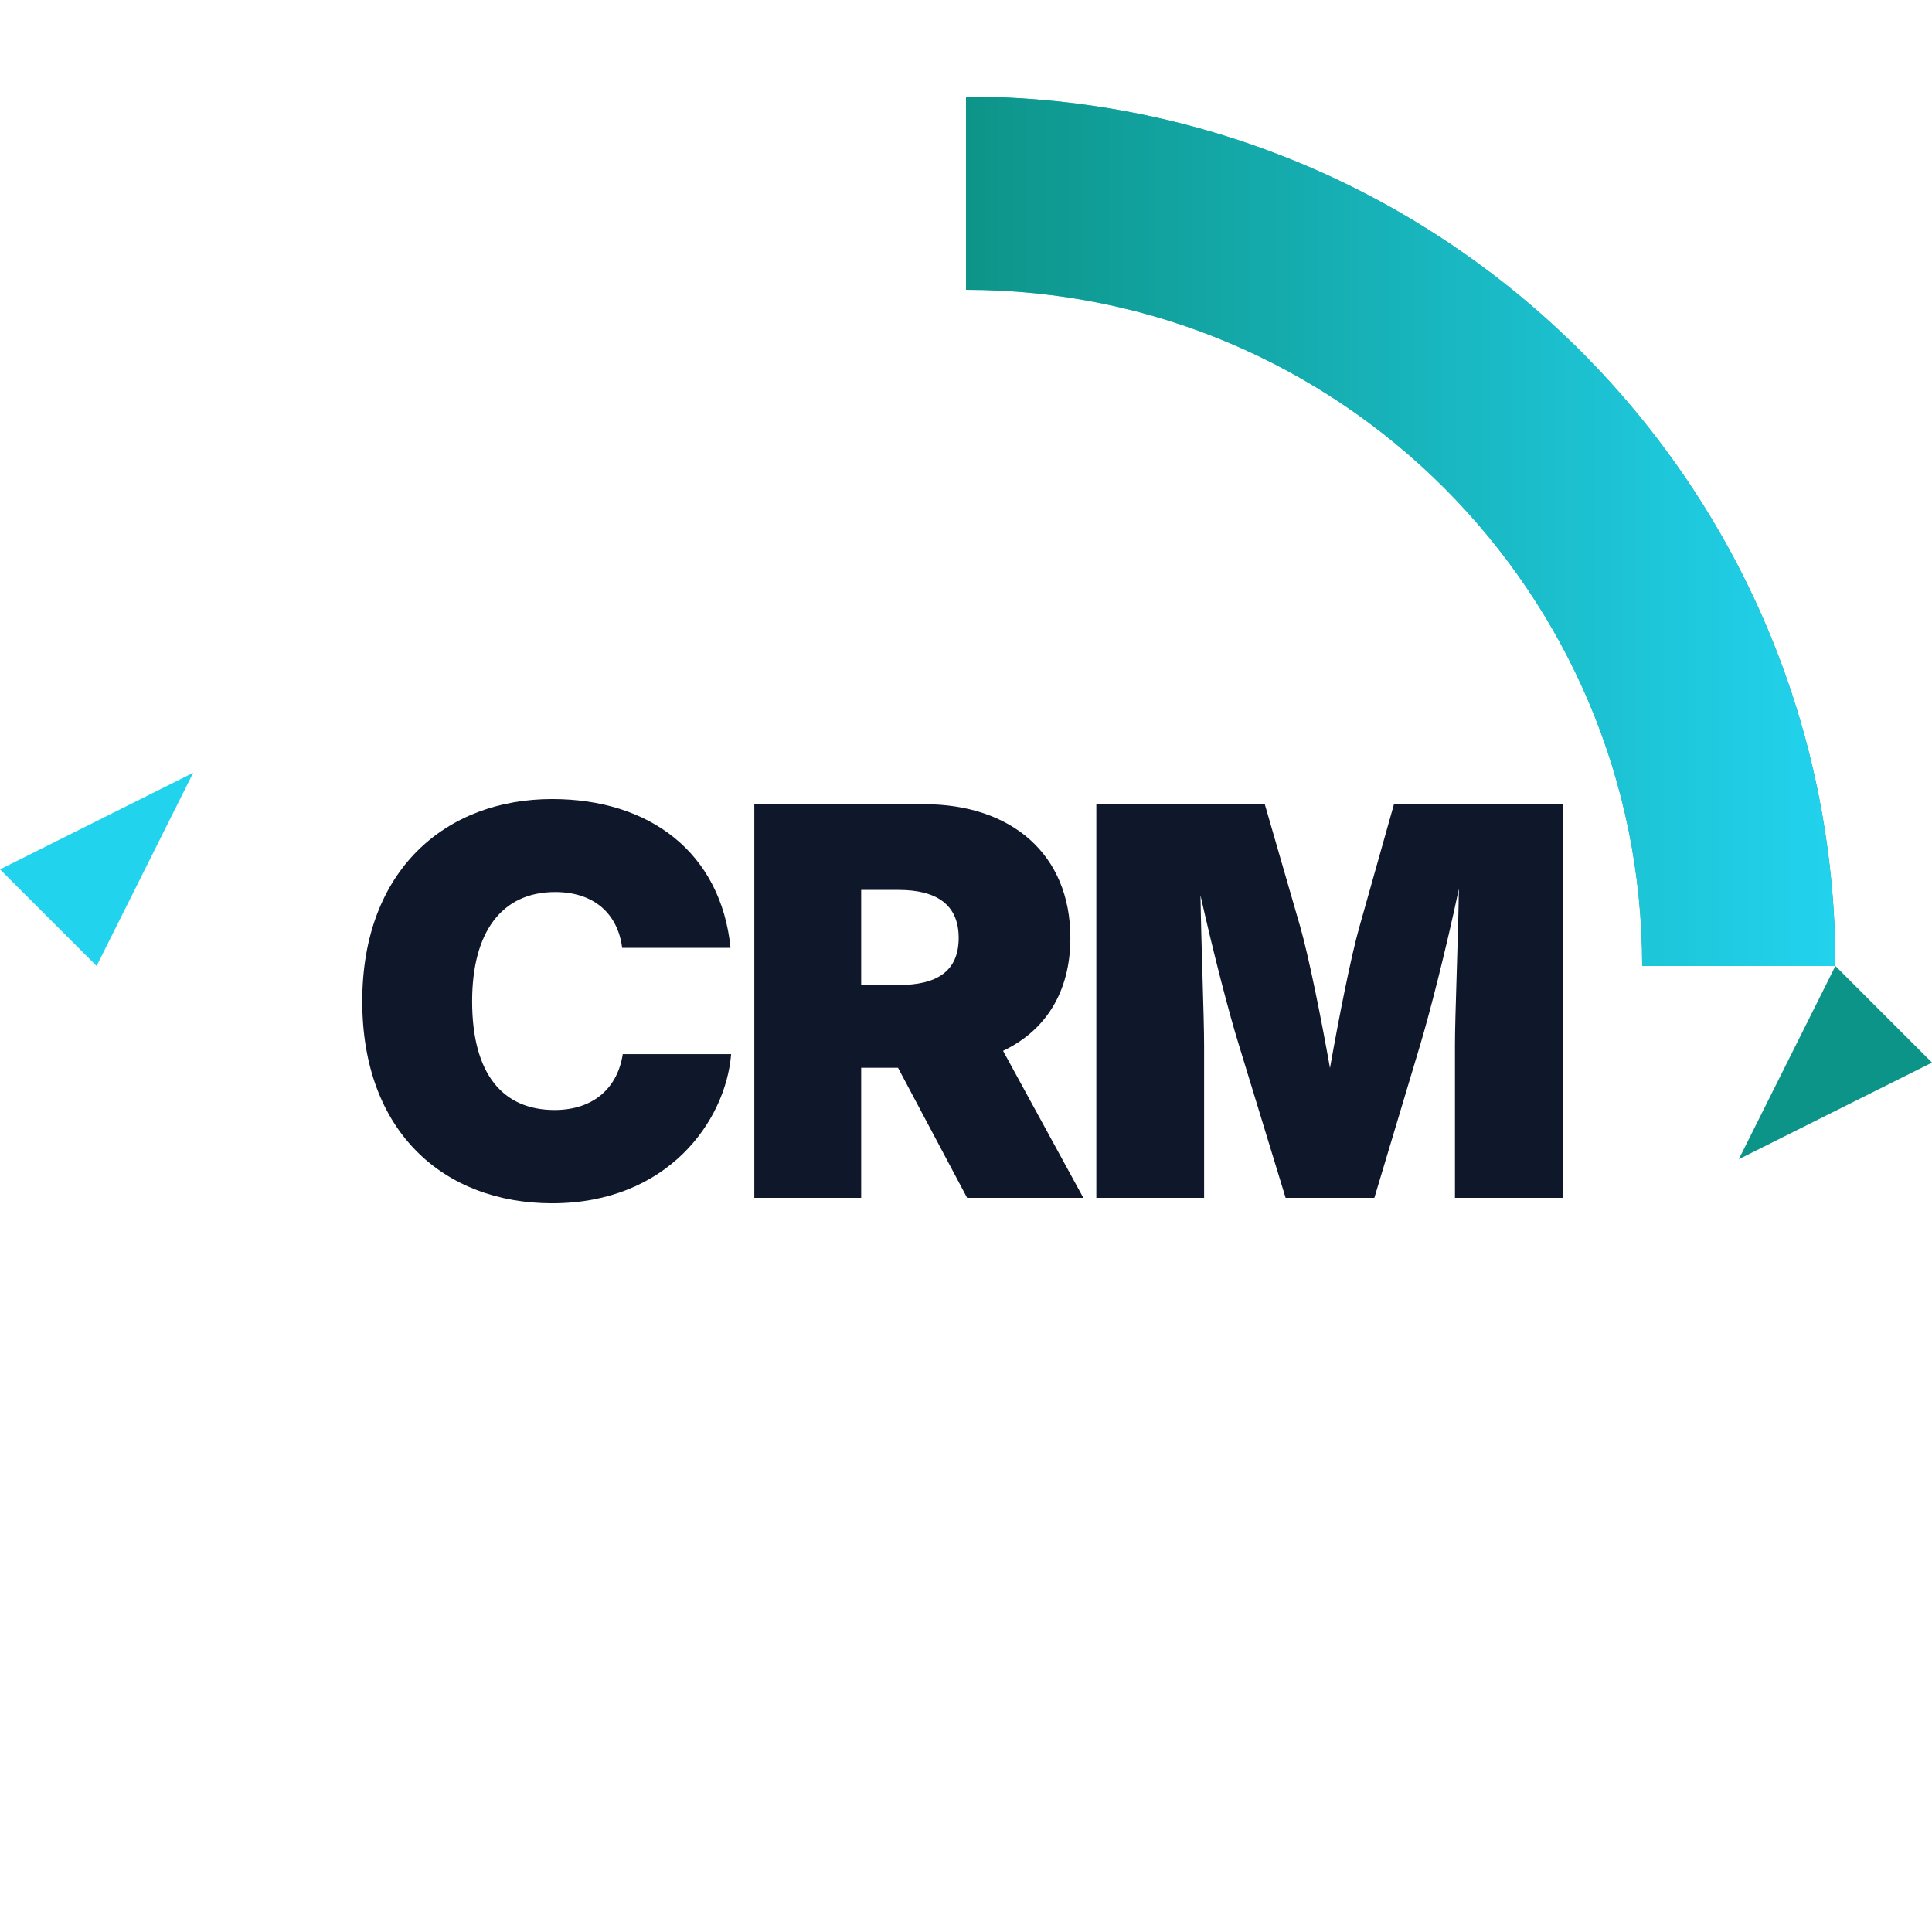
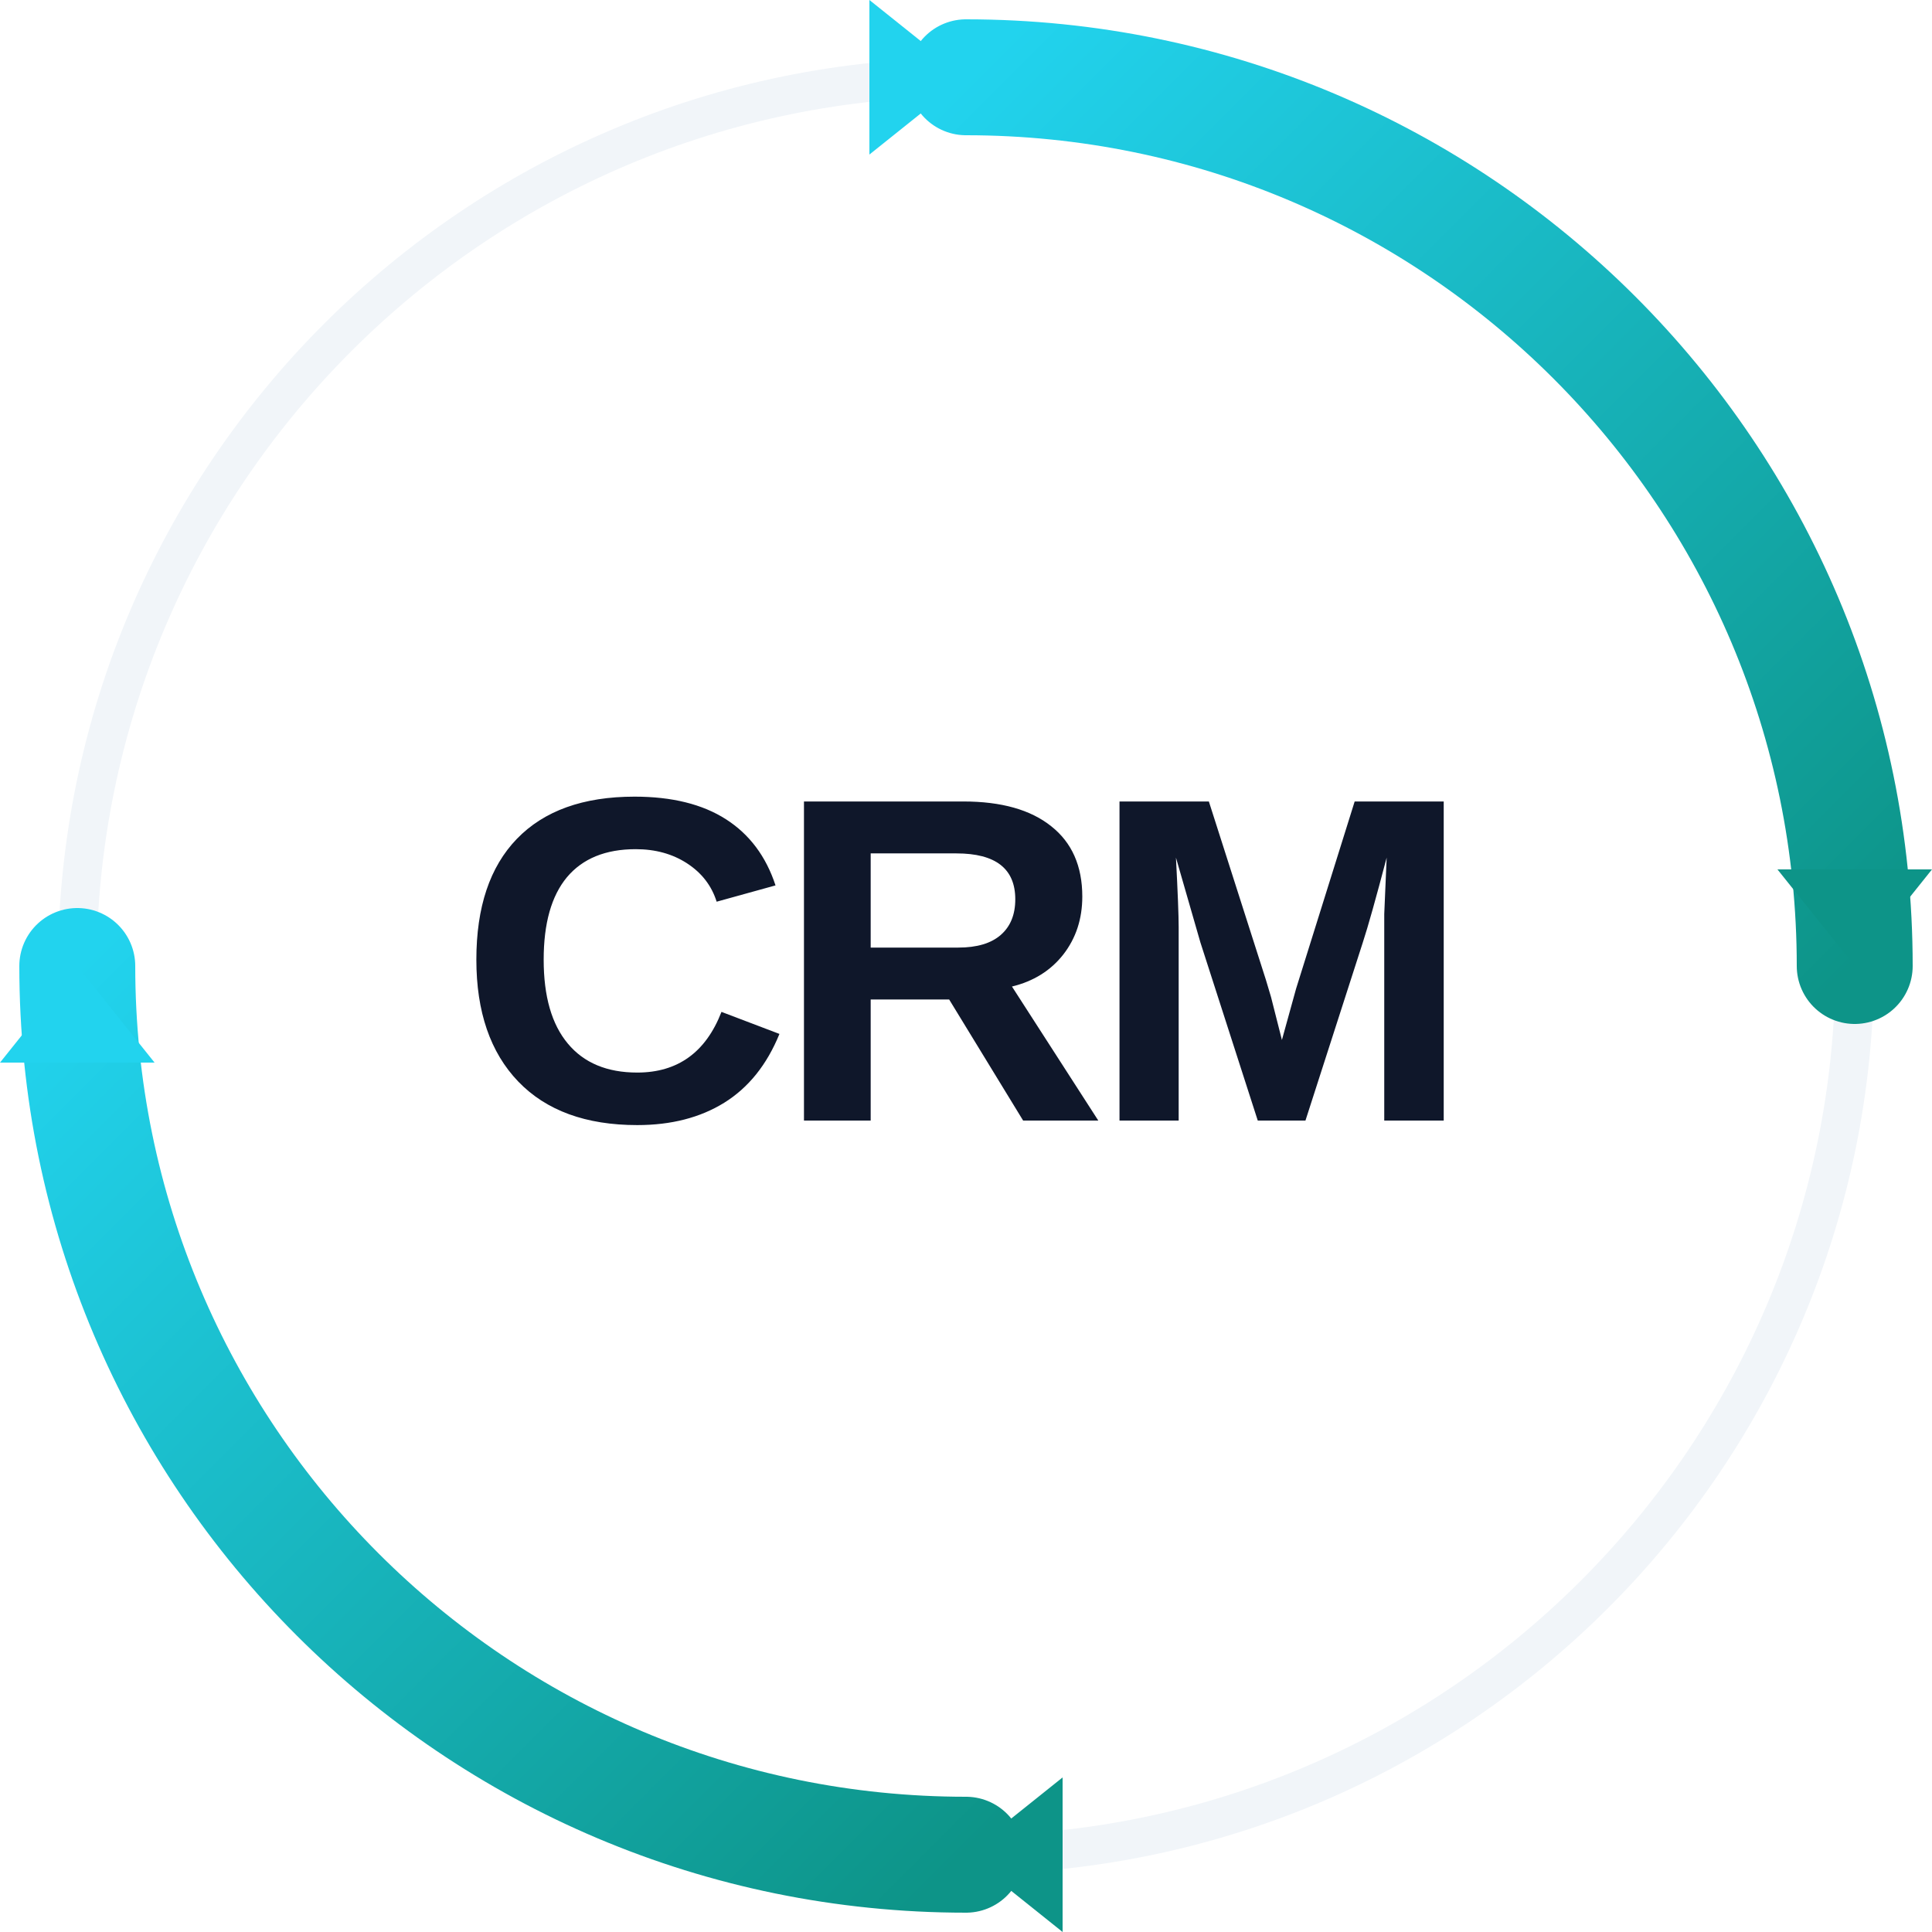
<svg xmlns="http://www.w3.org/2000/svg" viewBox="0 0 100 100">
  <defs>
-     <linearGradient id="cyanTealGradient" x1="0%" y1="0%" x2="100%" y2="0%">
+     <linearGradient id="cyanTealGradient" x1="0%" y1="0%" x2="100%" y2="100%">
      <stop offset="0%" style="stop-color:#22d3ee;stop-opacity:1" />
      <stop offset="100%" style="stop-color:#0d9488;stop-opacity:1" />
    </linearGradient>
  </defs>
-   <path d="M 50,5 A 45,45 0 0,1 95,50 L 85,50 A 35,35 0 0,0 50,15 Z" fill="url(#cyanTealGradient)" />
-   <path d="M 95,50 L 100,55 L 90,60 L 95,50" fill="#0d9488" />
-   <path d="M 50,95 A 45,45 0 0,1 5,50 L 15,50 A 35,35 0 0,0 50,85 Z" fill="url(#cyanTealGradient)" transform="rotate(180 50 50)" />
-   <path d="M 5,50 L 0,45 L 10,40 L 5,50" fill="#22d3ee" />
-   <text x="50" y="62" font-family="Inter, system-ui, sans-serif" font-size="28" font-weight="900" fill="#0f172a" text-anchor="middle" letter-spacing="-1">CRM</text>
+   <circle cx="50" cy="50" r="46" fill="none" stroke="#f1f5f9" stroke-width="2" />
+   <g fill="none" stroke="url(#cyanTealGradient)" stroke-width="6" stroke-linecap="round">
+     <path d="M 50,4 A 46,46 0 0,1 96,50" />
+     <path d="M 50,96 A 46,46 0 0,1 4,50" />
+   </g>
+   <path d="M 96,50 L 100,45 L 92,45 Z" fill="#0d9488" />
+   <path d="M 4,50 L 0,55 L 8,55 Z" fill="#22d3ee" />
+   <path d="M 50,4 L 45,0 L 45,8 Z" fill="#22d3ee" />
+   <path d="M 50,96 L 55,100 L 55,92 Z" fill="#0d9488" />
+   <text x="50" y="58" font-family="Arial, Helvetica, sans-serif" font-size="24" font-weight="bold" fill="#0f172a" text-anchor="middle" letter-spacing="-1">CRM</text>
</svg>
